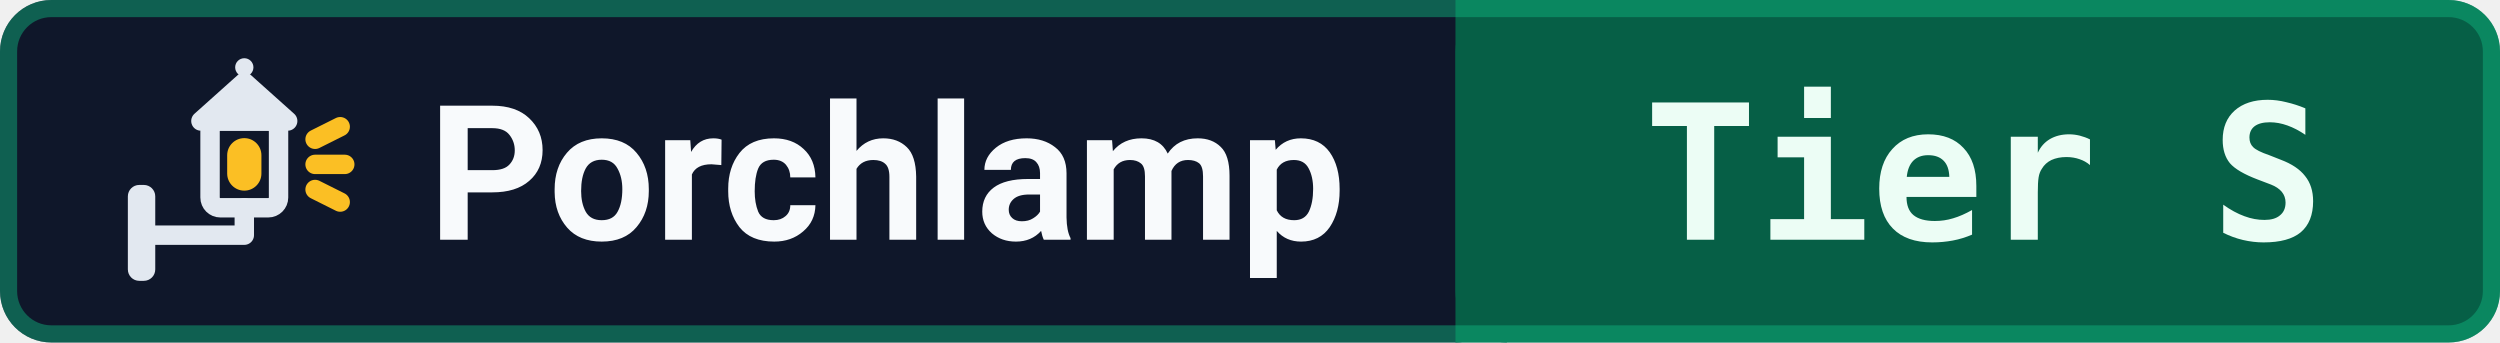
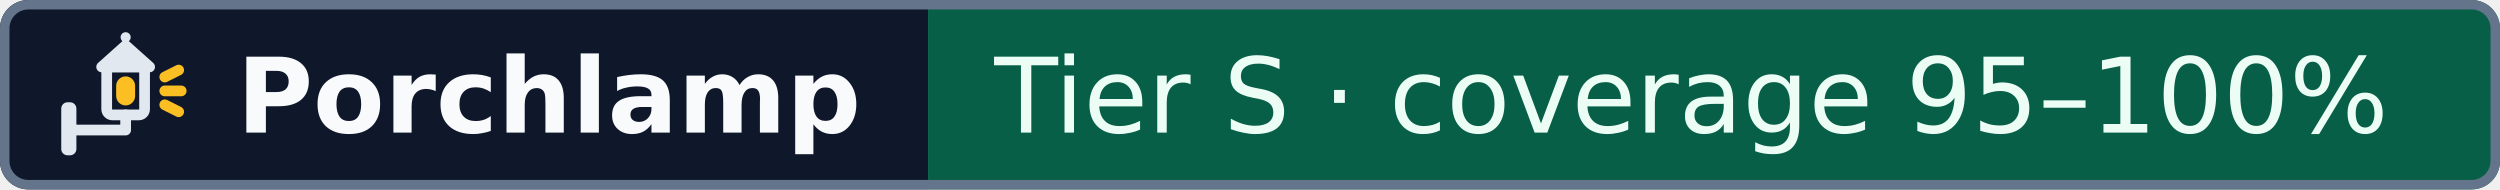
- <svg xmlns="http://www.w3.org/2000/svg" width="146" height="20" viewBox="0 0 146 20" role="img" aria-label="Porchlamp: Tier S">
-   <rect width="88" height="20" rx="3" fill="#0f172a" />
-   <rect x="85" width="61" height="20" rx="3" fill="#065f46" />
-   <rect x="85" width="3" height="20" fill="#065f46" />
-   <rect x="0.5" y="0.5" width="145" height="19" rx="2.5" fill="none" stroke="#10b981" stroke-opacity="0.45" />
-   <g transform="translate(6, 2) scale(0.6667)" fill="none" stroke-width="1.7" stroke-linecap="round" stroke-linejoin="round">
-     <rect x="2.2" y="13.2" width="2.4" height="8.4" rx="1" fill="#e2e8f0" stroke="none" />
+ <svg xmlns="http://www.w3.org/2000/svg" width="264" height="20" viewBox="0 0 264 20" role="img" aria-label="Porchlamp: Tier S · coverage 95–100%">
+   <clipPath id="porchlamp-badge">
+     <rect width="264" height="20" rx="3" fill="#fff" />
+   </clipPath>
+   <g clip-path="url(#porchlamp-badge)">
+     <rect width="98" height="20" fill="#0f172a" />
+     <rect x="98" width="166" height="20" fill="#065f46" />
+   </g>
+   <rect x="0.5" y="0.5" width="263" height="19" rx="2.5" fill="none" stroke="#64748b" />
+   <g transform="translate(5 2) scale(0.6667)" fill="none" stroke-width="1.7" stroke-linecap="round" stroke-linejoin="round">
+     <rect x="2.2" y="13.2" width="2.4" height="8.4" rx="1" fill="#e2e8f0" />
    <path d="M4.6 17.6H12.4V15.2" stroke="#e2e8f0" />
    <path d="M8.6 7.6L12.4 4.2L16.2 7.6Z" fill="#e2e8f0" stroke="#e2e8f0" />
-     <circle cx="12.4" cy="2.9" r="0.8" fill="#e2e8f0" stroke="none" />
+     <circle cx="12.4" cy="2.9" r="0.8" fill="#e2e8f0" />
    <rect x="9.4" y="7.6" width="6" height="7.6" rx="0.9" stroke="#e2e8f0" />
-     <rect x="10.9" y="9.1" width="3" height="4.6" rx="1.5" fill="#fbbf24" stroke="none" />
+     <rect x="10.9" y="9.1" width="3" height="4.6" rx="1.5" fill="#fbbf24" />
    <path d="M18.6 9.2L20.8 8.1M18.6 11.4H21.2M18.6 13.6L20.8 14.7" stroke="#fbbf24" />
  </g>
-   <g font-family="ui-sans-serif, -apple-system, BlinkMacSystemFont, 'Segoe UI', Roboto, Helvetica, Arial, sans-serif" font-size="11" font-weight="600" text-rendering="geometricPrecision">
-     <text x="25" y="14" fill="#f8fafc">Porchlamp</text>
-     <text x="96" y="14" fill="#ecfdf5" font-family="ui-monospace, 'SF Mono', Menlo, Consolas, monospace">Tier S</text>
+   <g font-family="Verdana,Geneva,DejaVu Sans,sans-serif" font-size="11">
+     <text x="25" y="14" fill="#f8fafc" font-weight="bold" textLength="65.8" lengthAdjust="spacingAndGlyphs">Porchlamp</text>
+     <text x="105" y="14" fill="#ecfdf5" textLength="152.0" lengthAdjust="spacingAndGlyphs">Tier S · coverage 95–100%</text>
  </g>
</svg>
